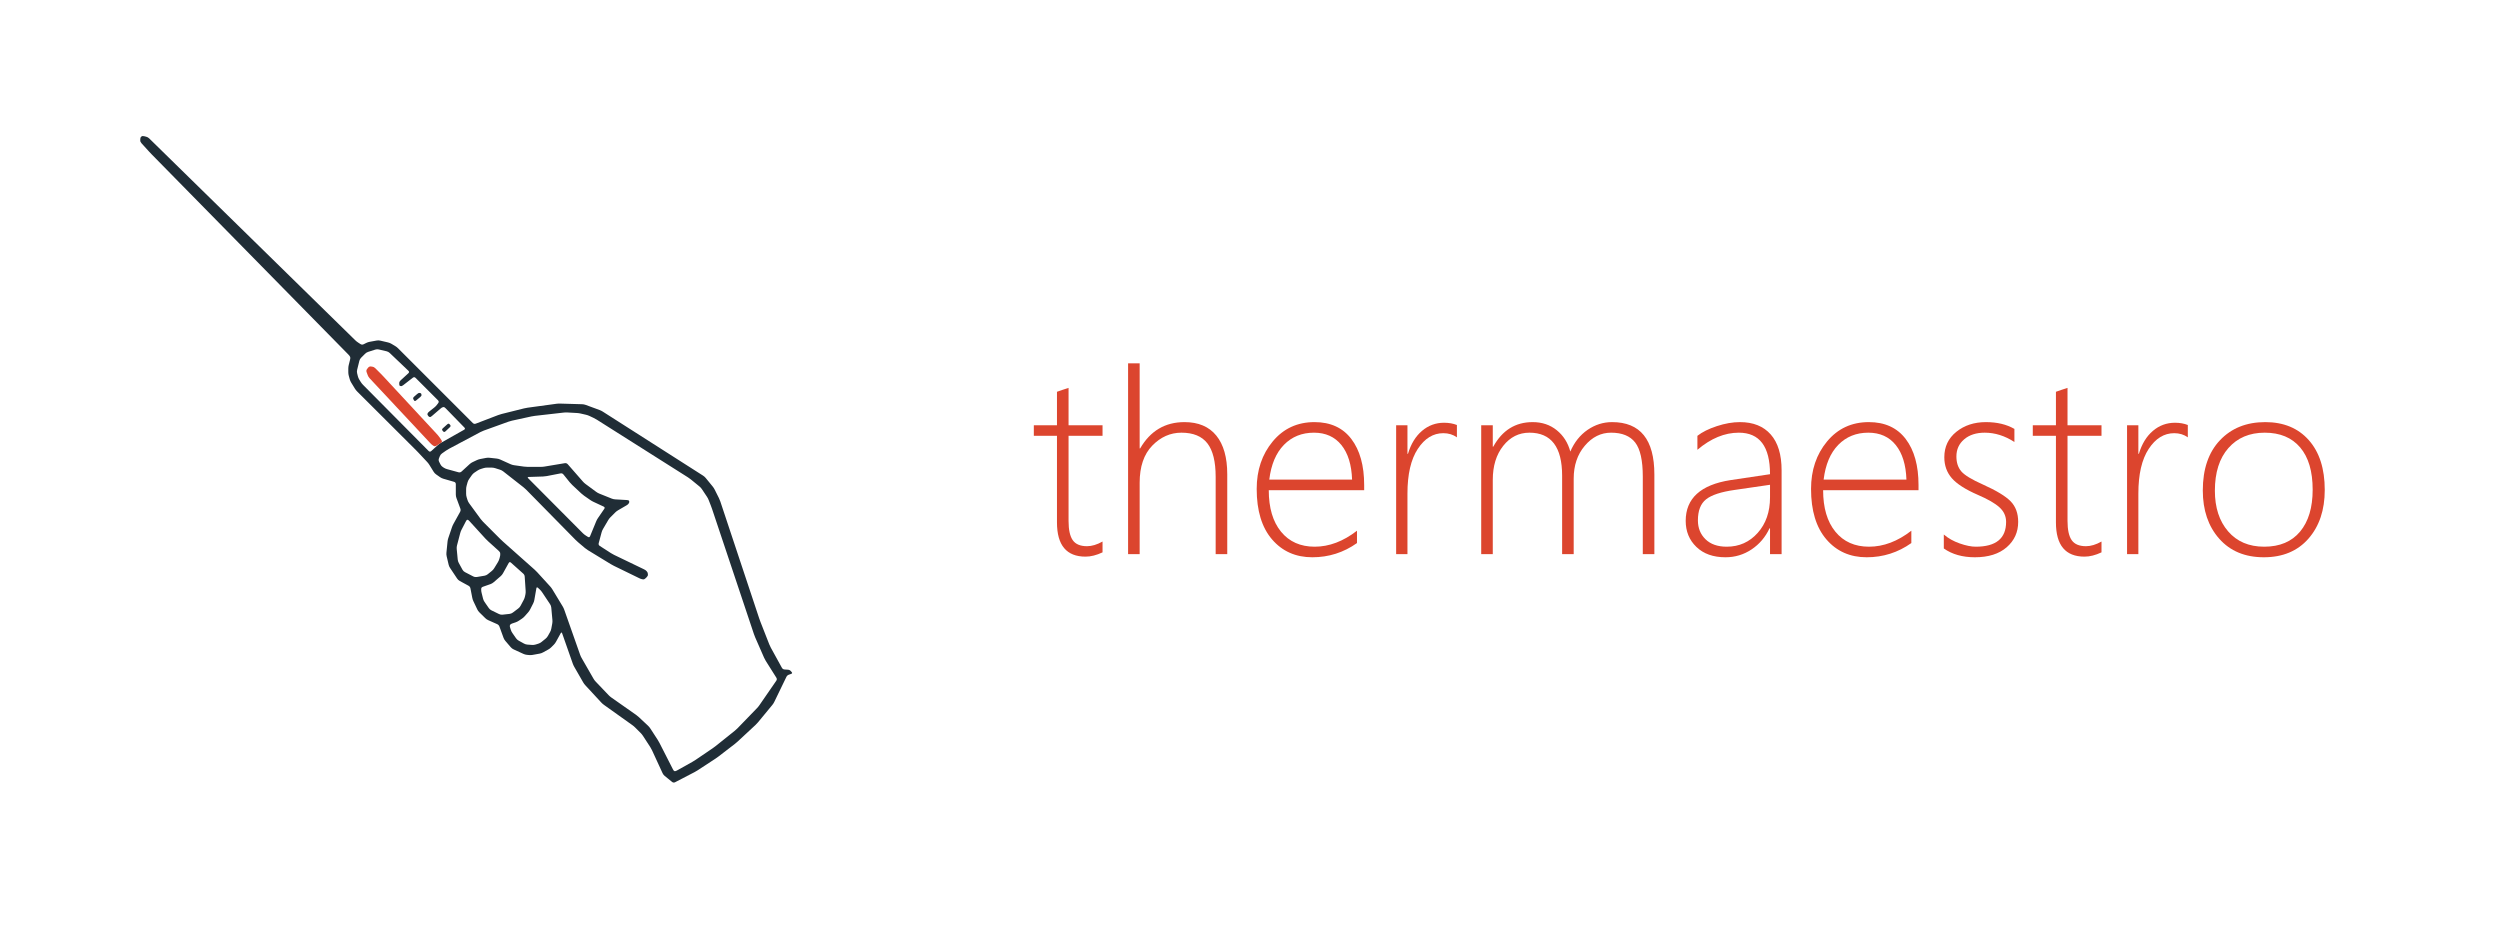
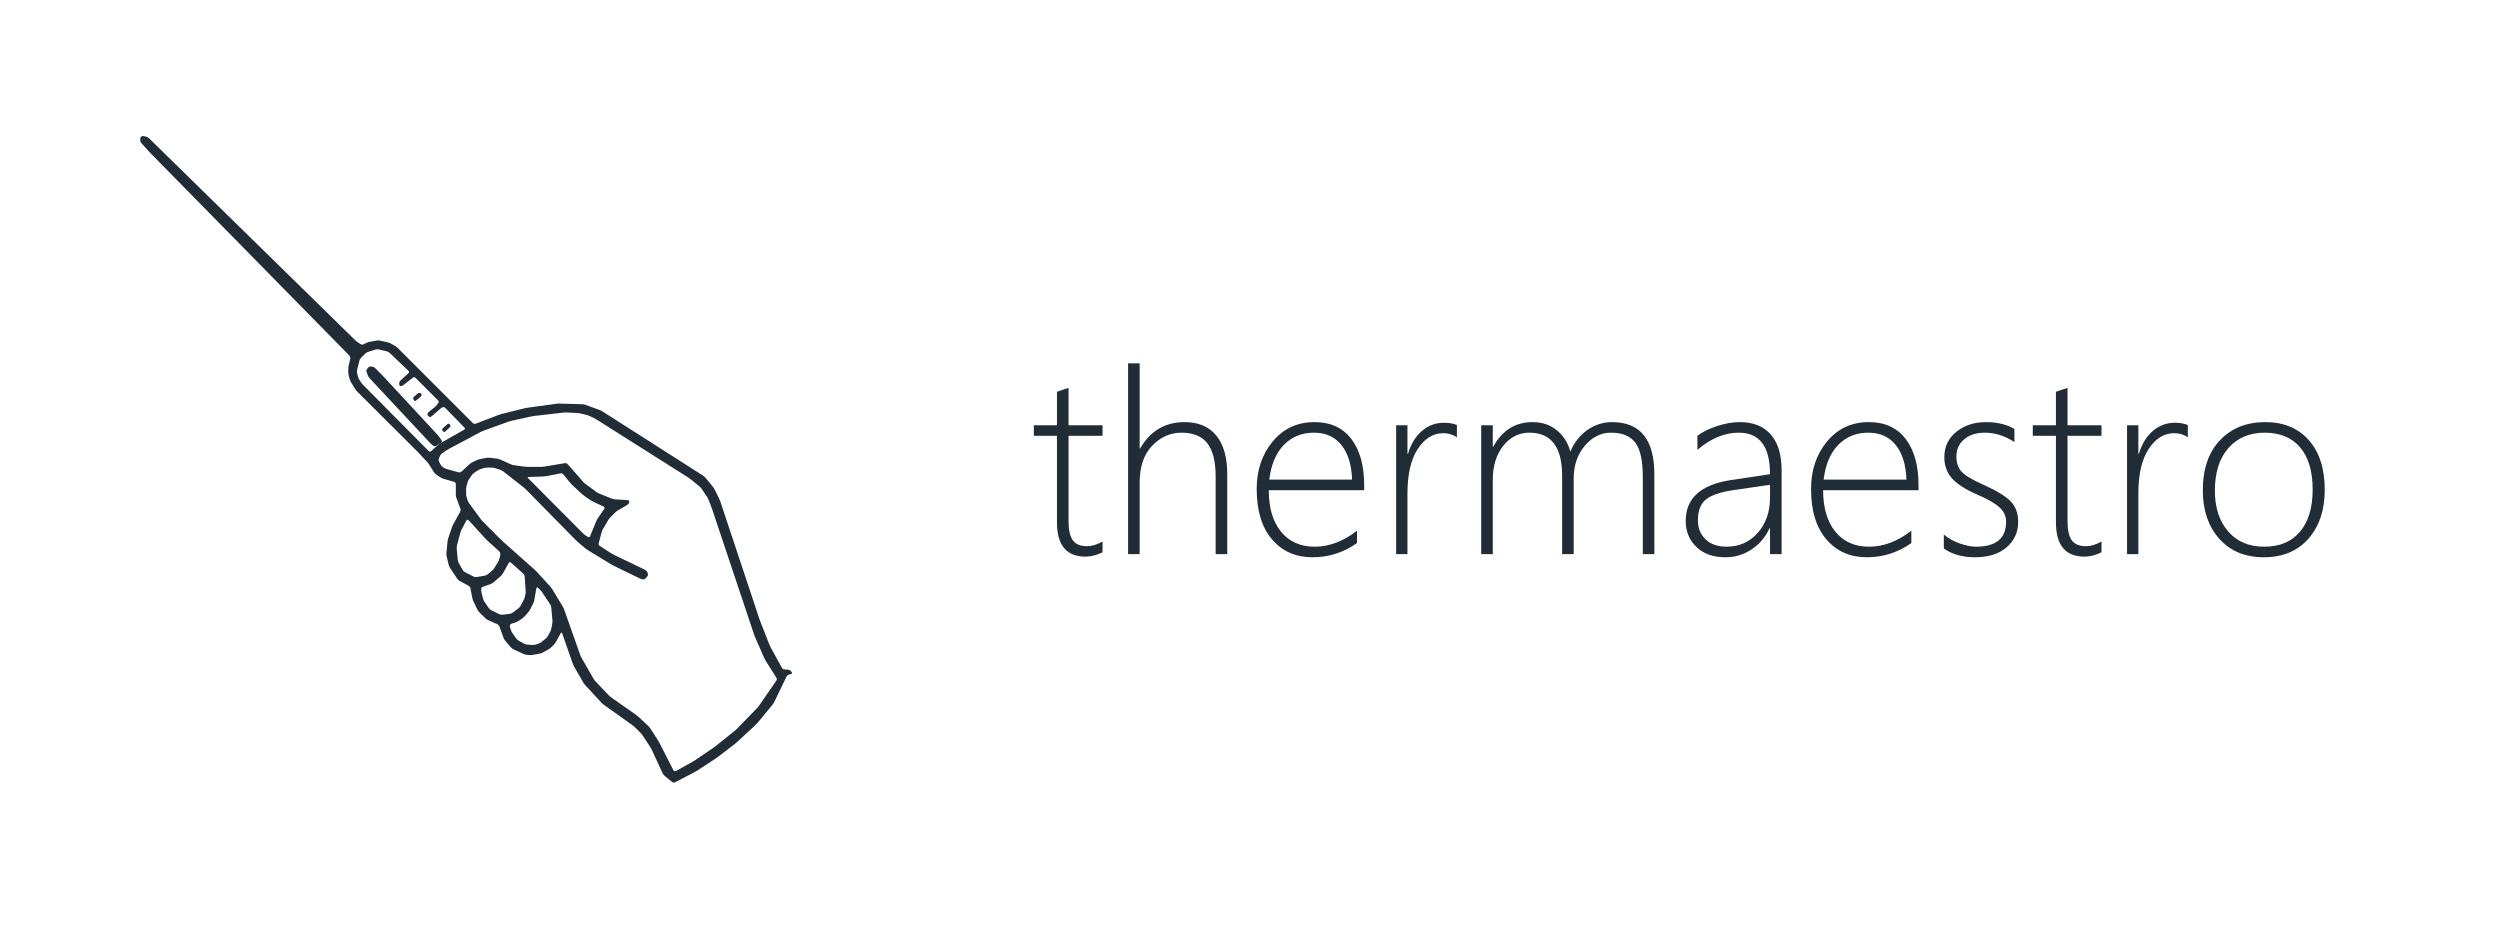
- <svg xmlns="http://www.w3.org/2000/svg" width="194" height="72" viewBox="0 0 194 72" role="img" aria-label="Thermaestro horizontal logo with lowercase outlined wordmark">
+ <svg xmlns="http://www.w3.org/2000/svg" width="194" height="72" viewBox="0 0 194 72" role="img" aria-label="Thermaestro horizontal logo with lowercase outlined wordmark in ink">
  <g transform="translate(8 8) scale(0.05714286) translate(-65 -45)">
    <path id="ink-shape" fill="#202D36" fill-rule="evenodd" d="M 116.58 90.83 L 117.42 90.17 Q 118.40 89.40 120.83 89.99 L 123.37 90.61 Q 125.80 91.20 127.59 92.95 L 407.41 367.05 Q 409.20 368.80 411.30 370.16 L 414.50 372.24 Q 416.60 373.60 418.84 372.48 L 422.36 370.72 Q 424.60 369.60 427.06 369.16 L 436.54 367.44 Q 439.00 367.00 441.43 367.57 L 451.97 370.03 Q 454.40 370.60 456.55 371.88 L 461.65 374.92 Q 463.80 376.20 465.57 377.97 L 567.03 479.43 Q 568.80 481.20 571.13 480.31 L 601.47 468.69 Q 603.80 467.80 606.23 467.19 L 636.57 459.61 Q 639.00 459.00 641.48 458.66 L 680.52 453.34 Q 683.00 453.00 685.50 453.07 L 715.50 453.93 Q 718.00 454.00 720.35 454.86 L 739.05 461.74 Q 741.40 462.60 743.51 463.94 L 879.69 550.86 Q 881.80 552.20 883.38 554.13 L 892.82 565.67 Q 894.40 567.60 895.52 569.84 L 901.28 581.36 Q 902.40 583.60 903.19 585.97 L 956.01 744.83 Q 956.80 747.20 957.71 749.53 L 969.69 780.07 Q 970.60 782.40 971.81 784.59 L 986.79 811.81 Q 988.00 814.00 990.49 814.16 L 994.91 814.44 Q 997.40 814.60 998.87 816.28 L 1000.13 817.72 Q 1001.60 819.40 999.23 820.21 L 996.37 821.19 Q 994.00 822.00 992.91 824.25 L 976.49 858.15 Q 975.40 860.40 973.81 862.33 L 954.39 885.87 Q 952.80 887.80 950.97 889.50 L 926.63 912.10 Q 924.80 913.80 922.82 915.32 L 900.78 932.28 Q 898.80 933.80 896.71 935.17 L 872.49 951.03 Q 870.40 952.40 868.18 953.55 L 841.82 967.25 Q 839.60 968.40 837.66 966.82 L 827.74 958.78 Q 825.80 957.20 824.75 954.93 L 810.45 923.87 Q 809.40 921.60 808.04 919.50 L 798.16 904.30 Q 796.80 902.20 795.03 900.43 L 787.57 892.97 Q 785.80 891.20 783.77 889.75 L 745.23 862.25 Q 743.20 860.80 741.50 858.97 L 719.90 835.63 Q 718.20 833.80 716.95 831.63 L 704.85 810.57 Q 703.60 808.40 702.77 806.04 L 688.43 765.16 Q 687.60 762.80 686.40 764.99 L 680.00 776.61 Q 678.80 778.80 677.03 780.57 L 673.57 784.03 Q 671.80 785.80 669.61 787.01 L 662.39 790.99 Q 660.20 792.20 657.74 792.64 L 648.26 794.36 Q 645.80 794.80 643.31 794.54 L 640.49 794.26 Q 638.00 794.00 635.73 792.95 L 622.47 786.85 Q 620.20 785.80 618.58 783.90 L 611.22 775.30 Q 609.60 773.40 608.75 771.05 L 603.25 755.95 Q 602.40 753.60 600.12 752.58 L 588.08 747.22 Q 585.80 746.20 584.02 744.45 L 575.98 736.55 Q 574.20 734.80 573.13 732.54 L 567.87 721.46 Q 566.80 719.20 566.33 716.75 L 563.87 704.05 Q 563.40 701.60 561.20 700.41 L 549.40 693.99 Q 547.20 692.80 545.81 690.72 L 536.19 676.28 Q 534.80 674.20 534.23 671.77 L 531.57 660.43 Q 531.00 658.00 531.25 655.51 L 532.75 640.49 Q 533.00 638.00 533.81 635.63 L 538.79 620.97 Q 539.60 618.60 540.81 616.41 L 549.79 600.19 Q 551.00 598.00 550.14 595.65 L 544.86 581.35 Q 544.00 579.00 544.00 576.50 L 544.00 562.50 Q 544.00 560.00 541.60 559.31 L 527.00 555.09 Q 524.60 554.40 522.55 552.96 L 517.25 549.24 Q 515.20 547.80 513.89 545.67 L 508.11 536.33 Q 506.80 534.20 505.09 532.38 L 493.51 520.02 Q 491.80 518.20 490.03 516.43 L 409.97 436.57 Q 408.20 434.80 406.89 432.67 L 401.91 424.53 Q 400.60 422.40 399.93 419.99 L 398.67 415.41 Q 398.00 413.00 398.00 410.50 L 398.00 405.50 Q 398.00 403.00 398.61 400.57 L 400.39 393.43 Q 401.00 391.00 400.58 390.02 L 400.22 389.18 Q 399.80 388.20 398.05 386.42 L 130.95 114.58 Q 129.20 112.80 127.52 110.95 L 117.08 99.45 Q 115.40 97.60 115.47 95.50 L 115.53 93.70 Q 115.60 91.60 116.58 90.83 Z M 413.00 395.03 L 410.00 407.17 Q 409.40 409.60 410.01 412.03 L 410.99 415.97 Q 411.60 418.40 412.92 420.52 L 414.88 423.68 Q 416.20 425.80 417.96 427.58 L 507.04 517.42 Q 508.80 519.20 510.65 517.52 L 519.75 509.28 Q 521.60 507.60 523.78 506.37 L 555.22 488.63 Q 557.40 487.40 555.66 485.61 L 530.14 459.39 Q 528.40 457.60 527.28 457.81 L 526.32 457.99 Q 525.20 458.20 523.30 459.83 L 511.50 469.97 Q 509.60 471.60 508.76 471.32 L 508.04 471.08 Q 507.20 470.80 506.50 469.75 L 505.90 468.85 Q 505.20 467.80 505.55 466.89 L 505.85 466.11 Q 506.20 465.20 508.16 463.65 L 514.84 458.35 Q 516.80 456.80 518.30 454.80 L 520.10 452.40 Q 521.60 450.40 519.83 448.63 L 489.37 418.17 Q 487.60 416.40 485.63 417.93 L 472.57 428.07 Q 470.60 429.60 469.41 429.32 L 468.39 429.08 Q 467.20 428.80 467.20 426.84 L 467.20 425.16 Q 467.20 423.20 469.04 421.51 L 479.56 411.89 Q 481.40 410.20 479.59 408.48 L 454.21 384.32 Q 452.40 382.60 449.97 382.03 L 439.43 379.57 Q 437.00 379.00 434.62 379.76 L 424.98 382.84 Q 422.60 383.60 420.83 385.37 L 415.37 390.83 Q 413.60 392.60 413.00 395.03 Z M 487.28 443.75 L 491.52 440.05 Q 493.40 438.40 494.66 438.61 L 495.74 438.79 Q 497.00 439.00 497.21 440.26 L 497.39 441.34 Q 497.60 442.60 495.68 444.20 L 490.12 448.80 Q 488.20 450.40 487.22 448.65 L 486.38 447.15 Q 485.40 445.40 487.28 443.75 Z M 526.46 486.53 L 532.34 481.27 Q 534.20 479.60 535.39 481.00 L 536.41 482.20 Q 537.60 483.60 535.77 485.31 L 530.03 490.69 Q 528.20 492.40 526.94 490.93 L 525.86 489.67 Q 524.60 488.20 526.46 486.53 Z M 577.26 528.33 L 584.94 526.87 Q 587.40 526.40 589.89 526.67 L 599.51 527.73 Q 602.00 528.00 604.28 529.03 L 618.32 535.37 Q 620.60 536.40 623.08 536.75 L 636.52 538.65 Q 639.00 539.00 641.50 539.00 L 659.50 539.00 Q 662.00 539.00 664.47 538.59 L 691.93 534.01 Q 694.40 533.60 696.05 535.48 L 716.55 558.92 Q 718.20 560.80 720.21 562.29 L 734.59 572.91 Q 736.60 574.40 738.92 575.33 L 755.68 582.07 Q 758.00 583.00 760.50 583.14 L 776.30 584.06 Q 778.80 584.20 779.15 585.11 L 779.45 585.89 Q 779.80 586.80 779.17 587.92 L 778.63 588.88 Q 778.00 590.00 775.84 591.26 L 764.36 597.94 Q 762.20 599.20 760.43 600.97 L 753.97 607.43 Q 752.20 609.20 750.94 611.36 L 743.86 623.44 Q 742.60 625.60 741.95 628.01 L 738.05 642.59 Q 737.40 645.00 739.50 646.36 L 754.50 656.04 Q 756.60 657.40 758.85 658.49 L 799.55 678.11 Q 801.80 679.20 802.78 680.32 L 803.62 681.28 Q 804.60 682.40 804.74 684.01 L 804.86 685.39 Q 805.00 687.00 803.25 688.75 L 801.75 690.25 Q 800.00 692.00 798.46 691.79 L 797.14 691.61 Q 795.60 691.40 793.35 690.31 L 758.85 673.49 Q 756.60 672.40 754.47 671.10 L 723.33 652.10 Q 721.20 650.80 719.29 649.19 L 710.11 641.41 Q 708.20 639.80 706.45 638.02 L 639.55 569.98 Q 637.80 568.20 635.83 566.66 L 608.37 545.14 Q 606.40 543.60 604.02 542.85 L 597.38 540.75 Q 595.00 540.00 592.50 540.00 L 586.50 540.00 Q 584.00 540.00 581.61 540.74 L 577.99 541.86 Q 575.60 542.60 573.52 543.99 L 569.28 546.81 Q 567.20 548.20 565.76 550.25 L 562.04 555.55 Q 560.60 557.60 559.93 560.01 L 558.67 564.59 Q 558.00 567.00 558.00 569.50 L 558.00 575.50 Q 558.00 578.00 558.74 580.39 L 559.86 584.01 Q 560.60 586.40 562.08 588.42 L 577.72 609.78 Q 579.20 611.80 580.97 613.57 L 604.43 637.03 Q 606.20 638.80 608.07 640.46 L 650.93 678.54 Q 652.80 680.20 654.49 682.05 L 672.11 701.35 Q 673.80 703.20 675.10 705.34 L 689.10 728.46 Q 690.40 730.60 691.23 732.96 L 712.77 794.04 Q 713.60 796.40 714.84 798.57 L 730.96 826.63 Q 732.20 828.80 733.93 830.61 L 751.47 848.99 Q 753.20 850.80 755.25 852.24 L 788.75 875.76 Q 790.80 877.20 792.62 878.91 L 804.98 890.49 Q 806.80 892.20 808.16 894.30 L 818.04 909.50 Q 819.40 911.60 820.54 913.83 L 838.86 949.77 Q 840.00 952.00 840.84 952.14 L 841.56 952.26 Q 842.40 952.40 844.58 951.18 L 865.22 939.62 Q 867.40 938.40 869.47 937.00 L 892.73 921.20 Q 894.80 919.80 896.75 918.24 L 922.85 897.36 Q 924.80 895.80 926.54 894.00 L 953.06 866.60 Q 954.80 864.80 956.22 862.74 L 979.18 829.46 Q 980.60 827.40 979.27 825.28 L 964.93 802.52 Q 963.60 800.40 962.60 798.11 L 950.60 770.69 Q 949.60 768.40 948.81 766.03 L 891.99 596.17 Q 891.20 593.80 890.28 591.47 L 887.32 583.93 Q 886.40 581.60 885.01 579.52 L 878.19 569.28 Q 876.80 567.20 874.87 565.62 L 863.33 556.18 Q 861.40 554.60 859.29 553.26 L 735.51 474.94 Q 733.40 473.60 731.14 472.54 L 725.46 469.86 Q 723.20 468.80 720.76 468.24 L 713.44 466.56 Q 711.00 466.00 708.50 465.86 L 695.50 465.14 Q 693.00 465.00 690.52 465.28 L 651.48 469.72 Q 649.00 470.00 646.56 470.53 L 620.24 476.27 Q 617.80 476.80 615.45 477.65 L 581.95 489.75 Q 579.60 490.60 577.39 491.77 L 534.81 514.43 Q 532.60 515.60 530.55 517.04 L 525.25 520.76 Q 523.20 522.20 522.28 524.53 L 521.12 527.47 Q 520.20 529.80 521.32 532.04 L 523.08 535.56 Q 524.20 537.80 526.09 539.06 L 527.71 540.14 Q 529.60 541.40 532.01 542.06 L 547.59 546.34 Q 550.00 547.00 551.84 545.31 L 562.76 535.29 Q 564.60 533.60 566.86 532.54 L 572.54 529.86 Q 574.80 528.80 577.26 528.33 Z M 662.50 552.08 L 643.10 552.72 Q 640.60 552.80 642.36 554.57 L 716.44 629.03 Q 718.20 630.80 720.31 632.15 L 723.29 634.05 Q 725.40 635.40 726.35 633.09 L 734.65 612.91 Q 735.60 610.60 737.02 608.54 L 745.58 596.06 Q 747.00 594.00 744.74 592.94 L 730.86 586.46 Q 728.60 585.40 726.55 583.98 L 718.25 578.22 Q 716.20 576.80 714.38 575.09 L 702.02 563.51 Q 700.20 561.80 698.63 559.85 L 690.17 549.35 Q 688.60 547.40 686.15 547.88 L 667.45 551.52 Q 665.00 552.00 662.50 552.08 Z M 603.09 664.00 L 603.71 661.80 Q 604.40 659.40 604.33 657.79 L 604.27 656.41 Q 604.20 654.80 602.34 653.13 L 587.66 639.87 Q 585.80 638.20 584.12 636.35 L 562.68 612.85 Q 561.00 611.00 560.23 610.93 L 559.57 610.87 Q 558.80 610.80 557.65 613.02 L 551.75 624.38 Q 550.60 626.60 549.97 629.02 L 545.63 645.58 Q 545.00 648.00 545.23 650.49 L 546.57 664.71 Q 546.80 667.20 547.99 669.40 L 553.01 678.60 Q 554.20 680.80 556.42 681.95 L 567.78 687.85 Q 570.00 689.00 572.47 688.58 L 582.93 686.82 Q 585.40 686.40 587.34 684.83 L 592.86 680.37 Q 594.80 678.80 596.11 676.67 L 601.09 668.53 Q 602.40 666.40 603.09 664.00 Z M 578.53 704.35 L 578.47 705.85 Q 578.40 707.60 579.01 710.03 L 580.99 717.97 Q 581.60 720.40 583.02 722.45 L 588.78 730.75 Q 590.20 732.80 592.45 733.89 L 602.75 738.91 Q 605.00 740.00 607.48 739.72 L 616.92 738.68 Q 619.40 738.40 621.40 736.89 L 628.80 731.31 Q 630.80 729.80 631.97 727.59 L 636.23 719.61 Q 637.40 717.40 637.93 714.96 L 638.47 712.44 Q 639.00 710.00 638.84 707.51 L 637.56 688.09 Q 637.40 685.60 635.53 683.94 L 618.87 669.06 Q 617.00 667.40 615.79 669.59 L 608.01 683.61 Q 606.80 685.80 604.91 687.44 L 595.29 695.76 Q 593.40 697.40 591.04 698.23 L 580.96 701.77 Q 578.60 702.60 578.53 704.35 Z M 673.66 758.74 L 674.94 751.86 Q 675.40 749.40 675.17 746.91 L 673.63 730.09 Q 673.40 727.60 672.01 725.52 L 661.19 709.28 Q 659.80 707.20 657.97 705.49 L 655.63 703.31 Q 653.80 701.60 653.37 704.06 L 650.63 719.74 Q 650.20 722.20 649.07 724.43 L 644.93 732.57 Q 643.80 734.80 642.14 736.67 L 637.46 741.93 Q 635.80 743.80 633.72 745.19 L 629.48 748.01 Q 627.40 749.40 625.03 750.19 L 620.77 751.61 Q 618.40 752.40 617.91 753.31 L 617.49 754.09 Q 617.00 755.00 617.75 757.38 L 618.65 760.22 Q 619.40 762.60 620.83 764.65 L 625.77 771.75 Q 627.20 773.80 629.39 775.01 L 636.61 778.99 Q 638.80 780.20 641.29 780.38 L 647.51 780.82 Q 650.00 781.00 652.39 780.26 L 656.01 779.14 Q 658.40 778.40 660.34 776.83 L 665.86 772.37 Q 667.80 770.80 669.03 768.62 L 671.97 763.38 Q 673.20 761.20 673.66 758.74 Z" />
-     <path id="temperature-reading" fill="#DC452E" fill-rule="evenodd" d="M 423.54 406.04 L 424.86 404.36 Q 426.40 402.40 428.64 402.68 L 430.56 402.92 Q 432.80 403.20 434.57 404.97 L 442.03 412.43 Q 443.80 414.20 445.50 416.03 L 519.10 495.37 Q 520.80 497.20 522.19 499.28 L 524.61 502.92 Q 526.00 505.00 523.89 506.34 L 517.71 510.26 Q 515.60 511.60 514.06 510.62 L 512.74 509.78 Q 511.20 508.80 509.49 506.97 L 426.91 418.63 Q 425.20 416.80 424.35 414.45 L 422.85 410.35 Q 422.00 408.00 423.54 406.04 Z" />
+     <path id="temperature-reading" fill="#202D36" fill-rule="evenodd" d="M 423.54 406.04 L 424.86 404.36 Q 426.40 402.40 428.64 402.68 L 430.56 402.92 Q 432.80 403.20 434.57 404.97 L 442.03 412.43 Q 443.80 414.20 445.50 416.03 L 519.10 495.37 Q 520.80 497.20 522.19 499.28 L 524.61 502.92 Q 526.00 505.00 523.89 506.34 L 517.71 510.26 Q 515.60 511.60 514.06 510.62 L 512.74 509.78 Q 511.20 508.80 509.49 506.97 L 426.91 418.63 Q 425.20 416.80 424.35 414.45 L 422.85 410.35 Q 422.00 408.00 423.54 406.04 Z" />
  </g>
  <g id="outlined-wordmark" transform="translate(80 13)">
-     <path fill="#DC452E" transform="translate(0 30)" d="M5.557 -0.137Q4.854 0.195 4.238 0.195Q2.021 0.195 2.021 -2.461L2.021 -9.18L0.225 -9.18L0.225 -10L2.021 -10L2.021 -12.598Q2.236 -12.676 2.471 -12.754Q2.705 -12.822 2.92 -12.9L2.92 -10L5.557 -10L5.557 -9.18L2.92 -9.18L2.92 -2.578Q2.92 -1.543 3.247 -1.079Q3.574 -0.615 4.355 -0.615Q4.912 -0.615 5.557 -0.977L5.557 -0.137Z" />
-     <path fill="#DC452E" transform="translate(5.9375 30)" d="M8.398 0L8.398 -5.996Q8.398 -7.773 7.754 -8.599Q7.109 -9.424 5.742 -9.424Q4.453 -9.424 3.477 -8.418Q2.5 -7.412 2.5 -5.537L2.5 0L1.602 0L1.602 -14.805L2.5 -14.805L2.5 -8.203L2.539 -8.203Q3.721 -10.244 5.977 -10.244Q7.598 -10.244 8.447 -9.199Q9.297 -8.154 9.297 -6.201L9.297 0L8.398 0Z" />
-     <path fill="#DC452E" transform="translate(16.6406 30)" d="M1.816 -4.961Q1.816 -2.9 2.769 -1.738Q3.721 -0.576 5.381 -0.576Q7.061 -0.576 8.662 -1.816L8.662 -0.859Q7.109 0.244 5.195 0.244Q3.262 0.244 2.07 -1.143Q0.879 -2.529 0.879 -5.059Q0.879 -7.246 2.124 -8.745Q3.369 -10.244 5.361 -10.244Q7.227 -10.244 8.223 -8.936Q9.219 -7.627 9.219 -5.361L9.219 -4.961L1.816 -4.961ZM8.281 -5.781Q8.223 -7.51 7.451 -8.467Q6.68 -9.424 5.322 -9.424Q3.916 -9.424 2.993 -8.481Q2.07 -7.539 1.855 -5.781L8.281 -5.781Z" />
-     <path fill="#DC452E" transform="translate(26.7383 30)" d="M6.318 -9.062Q5.869 -9.385 5.264 -9.385Q4.082 -9.385 3.281 -8.164Q2.48 -6.943 2.48 -4.697L2.48 0L1.602 0L1.602 -10L2.48 -10L2.48 -7.783L2.52 -7.783Q2.861 -8.926 3.604 -9.561Q4.346 -10.195 5.322 -10.195Q5.879 -10.195 6.318 -10.02L6.318 -9.062Z" />
-     <path fill="#DC452E" transform="translate(33.3398 30)" d="M14.141 0L14.141 -6.016Q14.141 -7.9 13.55 -8.662Q12.959 -9.424 11.68 -9.424Q10.498 -9.424 9.639 -8.408Q8.779 -7.393 8.779 -5.859L8.779 0L7.881 0L7.881 -6.084Q7.881 -9.424 5.342 -9.424Q4.121 -9.424 3.311 -8.403Q2.5 -7.383 2.5 -5.762L2.5 0L1.602 0L1.602 -10L2.5 -10L2.5 -8.34L2.539 -8.34Q3.584 -10.244 5.596 -10.244Q6.689 -10.244 7.466 -9.614Q8.242 -8.984 8.516 -7.959Q8.984 -9.043 9.858 -9.644Q10.732 -10.244 11.758 -10.244Q15.039 -10.244 15.039 -6.182L15.039 0L14.141 0Z" />
-     <path fill="#DC452E" transform="translate(49.7754 30)" d="M7.578 0L7.578 -2.002L7.539 -2.002Q7.061 -0.977 6.147 -0.366Q5.234 0.244 4.121 0.244Q2.695 0.244 1.865 -0.557Q1.035 -1.357 1.035 -2.578Q1.035 -5.195 4.502 -5.742L7.578 -6.201Q7.578 -9.424 5.156 -9.424Q3.506 -9.424 1.943 -8.096L1.943 -9.18Q2.5 -9.619 3.452 -9.932Q4.404 -10.244 5.244 -10.244Q6.787 -10.244 7.632 -9.287Q8.477 -8.33 8.477 -6.504L8.477 0L7.578 0ZM4.824 -4.98Q3.252 -4.756 2.617 -4.253Q1.982 -3.75 1.982 -2.617Q1.982 -1.729 2.573 -1.152Q3.164 -0.576 4.219 -0.576Q5.664 -0.576 6.621 -1.646Q7.578 -2.715 7.578 -4.404L7.578 -5.381L4.824 -4.98Z" />
-     <path fill="#DC452E" transform="translate(59.6582 30)" d="M1.816 -4.961Q1.816 -2.9 2.769 -1.738Q3.721 -0.576 5.381 -0.576Q7.061 -0.576 8.662 -1.816L8.662 -0.859Q7.109 0.244 5.195 0.244Q3.262 0.244 2.07 -1.143Q0.879 -2.529 0.879 -5.059Q0.879 -7.246 2.124 -8.745Q3.369 -10.244 5.361 -10.244Q7.227 -10.244 8.223 -8.936Q9.219 -7.627 9.219 -5.361L9.219 -4.961L1.816 -4.961ZM8.281 -5.781Q8.223 -7.51 7.451 -8.467Q6.68 -9.424 5.322 -9.424Q3.916 -9.424 2.993 -8.481Q2.07 -7.539 1.855 -5.781L8.281 -5.781Z" />
-     <path fill="#DC452E" transform="translate(69.7559 30)" d="M1.084 -0.439L1.084 -1.523Q1.592 -1.084 2.314 -0.83Q3.037 -0.576 3.564 -0.576Q5.918 -0.576 5.918 -2.5Q5.918 -3.164 5.4 -3.633Q4.883 -4.102 3.721 -4.6Q2.285 -5.225 1.704 -5.894Q1.123 -6.562 1.123 -7.52Q1.123 -8.74 2.056 -9.492Q2.988 -10.244 4.355 -10.244Q5.645 -10.244 6.562 -9.717L6.562 -8.701Q5.449 -9.424 4.258 -9.424Q3.271 -9.424 2.666 -8.911Q2.061 -8.398 2.061 -7.578Q2.061 -6.865 2.441 -6.421Q2.822 -5.977 4.121 -5.4Q5.684 -4.697 6.27 -4.097Q6.855 -3.496 6.855 -2.5Q6.855 -1.309 5.962 -0.532Q5.068 0.244 3.496 0.244Q2.051 0.244 1.084 -0.439Z" />
-     <path fill="#DC452E" transform="translate(77.5195 30)" d="M5.557 -0.137Q4.854 0.195 4.238 0.195Q2.021 0.195 2.021 -2.461L2.021 -9.18L0.225 -9.18L0.225 -10L2.021 -10L2.021 -12.598Q2.236 -12.676 2.471 -12.754Q2.705 -12.822 2.92 -12.9L2.92 -10L5.557 -10L5.557 -9.18L2.92 -9.18L2.92 -2.578Q2.92 -1.543 3.247 -1.079Q3.574 -0.615 4.355 -0.615Q4.912 -0.615 5.557 -0.977L5.557 -0.137Z" />
-     <path fill="#DC452E" transform="translate(83.457 30)" d="M6.318 -9.062Q5.869 -9.385 5.264 -9.385Q4.082 -9.385 3.281 -8.164Q2.48 -6.943 2.48 -4.697L2.48 0L1.602 0L1.602 -10L2.48 -10L2.48 -7.783L2.52 -7.783Q2.861 -8.926 3.604 -9.561Q4.346 -10.195 5.322 -10.195Q5.879 -10.195 6.318 -10.02L6.318 -9.062Z" />
-     <path fill="#DC452E" transform="translate(90.0586 30)" d="M5.615 0.244Q3.428 0.244 2.153 -1.196Q0.879 -2.637 0.879 -4.941Q0.879 -7.432 2.212 -8.838Q3.545 -10.244 5.723 -10.244Q7.861 -10.244 9.102 -8.848Q10.342 -7.451 10.342 -4.98Q10.342 -2.646 9.077 -1.201Q7.812 0.244 5.615 0.244ZM5.684 -9.424Q3.916 -9.424 2.866 -8.232Q1.816 -7.041 1.816 -4.922Q1.816 -2.959 2.842 -1.768Q3.867 -0.576 5.645 -0.576Q7.451 -0.576 8.428 -1.748Q9.404 -2.92 9.404 -5Q9.404 -7.139 8.433 -8.281Q7.461 -9.424 5.684 -9.424Z" />
+     <path fill="#202D36" transform="translate(0 30)" d="M5.557 -0.137Q4.854 0.195 4.238 0.195Q2.021 0.195 2.021 -2.461L2.021 -9.18L0.225 -9.18L0.225 -10L2.021 -10L2.021 -12.598Q2.236 -12.676 2.471 -12.754Q2.705 -12.822 2.92 -12.9L2.92 -10L5.557 -10L5.557 -9.18L2.92 -9.18L2.92 -2.578Q2.92 -1.543 3.247 -1.079Q3.574 -0.615 4.355 -0.615Q4.912 -0.615 5.557 -0.977L5.557 -0.137Z" />
+     <path fill="#202D36" transform="translate(5.9375 30)" d="M8.398 0L8.398 -5.996Q8.398 -7.773 7.754 -8.599Q7.109 -9.424 5.742 -9.424Q4.453 -9.424 3.477 -8.418Q2.5 -7.412 2.5 -5.537L2.5 0L1.602 0L1.602 -14.805L2.5 -14.805L2.5 -8.203L2.539 -8.203Q3.721 -10.244 5.977 -10.244Q7.598 -10.244 8.447 -9.199Q9.297 -8.154 9.297 -6.201L9.297 0L8.398 0Z" />
+     <path fill="#202D36" transform="translate(16.6406 30)" d="M1.816 -4.961Q1.816 -2.9 2.769 -1.738Q3.721 -0.576 5.381 -0.576Q7.061 -0.576 8.662 -1.816L8.662 -0.859Q7.109 0.244 5.195 0.244Q3.262 0.244 2.07 -1.143Q0.879 -2.529 0.879 -5.059Q0.879 -7.246 2.124 -8.745Q3.369 -10.244 5.361 -10.244Q7.227 -10.244 8.223 -8.936Q9.219 -7.627 9.219 -5.361L9.219 -4.961L1.816 -4.961ZM8.281 -5.781Q8.223 -7.51 7.451 -8.467Q6.68 -9.424 5.322 -9.424Q3.916 -9.424 2.993 -8.481Q2.07 -7.539 1.855 -5.781L8.281 -5.781Z" />
+     <path fill="#202D36" transform="translate(26.7383 30)" d="M6.318 -9.062Q5.869 -9.385 5.264 -9.385Q4.082 -9.385 3.281 -8.164Q2.48 -6.943 2.48 -4.697L2.48 0L1.602 0L1.602 -10L2.48 -10L2.48 -7.783L2.52 -7.783Q2.861 -8.926 3.604 -9.561Q4.346 -10.195 5.322 -10.195Q5.879 -10.195 6.318 -10.02L6.318 -9.062Z" />
+     <path fill="#202D36" transform="translate(33.3398 30)" d="M14.141 0L14.141 -6.016Q14.141 -7.9 13.55 -8.662Q12.959 -9.424 11.68 -9.424Q10.498 -9.424 9.639 -8.408Q8.779 -7.393 8.779 -5.859L8.779 0L7.881 0L7.881 -6.084Q7.881 -9.424 5.342 -9.424Q4.121 -9.424 3.311 -8.403Q2.5 -7.383 2.5 -5.762L2.5 0L1.602 0L1.602 -10L2.5 -10L2.5 -8.34L2.539 -8.34Q3.584 -10.244 5.596 -10.244Q6.689 -10.244 7.466 -9.614Q8.242 -8.984 8.516 -7.959Q8.984 -9.043 9.858 -9.644Q10.732 -10.244 11.758 -10.244Q15.039 -10.244 15.039 -6.182L15.039 0L14.141 0Z" />
+     <path fill="#202D36" transform="translate(49.7754 30)" d="M7.578 0L7.578 -2.002L7.539 -2.002Q7.061 -0.977 6.147 -0.366Q5.234 0.244 4.121 0.244Q2.695 0.244 1.865 -0.557Q1.035 -1.357 1.035 -2.578Q1.035 -5.195 4.502 -5.742L7.578 -6.201Q7.578 -9.424 5.156 -9.424Q3.506 -9.424 1.943 -8.096L1.943 -9.18Q2.5 -9.619 3.452 -9.932Q4.404 -10.244 5.244 -10.244Q6.787 -10.244 7.632 -9.287Q8.477 -8.33 8.477 -6.504L8.477 0L7.578 0ZM4.824 -4.98Q3.252 -4.756 2.617 -4.253Q1.982 -3.75 1.982 -2.617Q1.982 -1.729 2.573 -1.152Q3.164 -0.576 4.219 -0.576Q5.664 -0.576 6.621 -1.646Q7.578 -2.715 7.578 -4.404L7.578 -5.381L4.824 -4.98Z" />
+     <path fill="#202D36" transform="translate(59.6582 30)" d="M1.816 -4.961Q1.816 -2.9 2.769 -1.738Q3.721 -0.576 5.381 -0.576Q7.061 -0.576 8.662 -1.816L8.662 -0.859Q7.109 0.244 5.195 0.244Q3.262 0.244 2.07 -1.143Q0.879 -2.529 0.879 -5.059Q0.879 -7.246 2.124 -8.745Q3.369 -10.244 5.361 -10.244Q7.227 -10.244 8.223 -8.936Q9.219 -7.627 9.219 -5.361L9.219 -4.961L1.816 -4.961ZM8.281 -5.781Q8.223 -7.51 7.451 -8.467Q6.68 -9.424 5.322 -9.424Q3.916 -9.424 2.993 -8.481Q2.07 -7.539 1.855 -5.781L8.281 -5.781Z" />
+     <path fill="#202D36" transform="translate(69.7559 30)" d="M1.084 -0.439L1.084 -1.523Q1.592 -1.084 2.314 -0.83Q3.037 -0.576 3.564 -0.576Q5.918 -0.576 5.918 -2.5Q5.918 -3.164 5.4 -3.633Q4.883 -4.102 3.721 -4.6Q2.285 -5.225 1.704 -5.894Q1.123 -6.562 1.123 -7.52Q1.123 -8.74 2.056 -9.492Q2.988 -10.244 4.355 -10.244Q5.645 -10.244 6.562 -9.717L6.562 -8.701Q5.449 -9.424 4.258 -9.424Q3.271 -9.424 2.666 -8.911Q2.061 -8.398 2.061 -7.578Q2.061 -6.865 2.441 -6.421Q2.822 -5.977 4.121 -5.4Q5.684 -4.697 6.27 -4.097Q6.855 -3.496 6.855 -2.5Q6.855 -1.309 5.962 -0.532Q5.068 0.244 3.496 0.244Q2.051 0.244 1.084 -0.439Z" />
+     <path fill="#202D36" transform="translate(77.5195 30)" d="M5.557 -0.137Q4.854 0.195 4.238 0.195Q2.021 0.195 2.021 -2.461L2.021 -9.18L0.225 -9.18L0.225 -10L2.021 -10L2.021 -12.598Q2.236 -12.676 2.471 -12.754Q2.705 -12.822 2.92 -12.9L2.92 -10L5.557 -10L5.557 -9.18L2.92 -9.18L2.92 -2.578Q2.92 -1.543 3.247 -1.079Q3.574 -0.615 4.355 -0.615Q4.912 -0.615 5.557 -0.977L5.557 -0.137Z" />
+     <path fill="#202D36" transform="translate(83.457 30)" d="M6.318 -9.062Q5.869 -9.385 5.264 -9.385Q4.082 -9.385 3.281 -8.164Q2.48 -6.943 2.48 -4.697L2.48 0L1.602 0L1.602 -10L2.48 -10L2.48 -7.783L2.52 -7.783Q2.861 -8.926 3.604 -9.561Q4.346 -10.195 5.322 -10.195Q5.879 -10.195 6.318 -10.02L6.318 -9.062Z" />
+     <path fill="#202D36" transform="translate(90.0586 30)" d="M5.615 0.244Q3.428 0.244 2.153 -1.196Q0.879 -2.637 0.879 -4.941Q0.879 -7.432 2.212 -8.838Q3.545 -10.244 5.723 -10.244Q7.861 -10.244 9.102 -8.848Q10.342 -7.451 10.342 -4.98Q10.342 -2.646 9.077 -1.201Q7.812 0.244 5.615 0.244ZM5.684 -9.424Q3.916 -9.424 2.866 -8.232Q1.816 -7.041 1.816 -4.922Q1.816 -2.959 2.842 -1.768Q3.867 -0.576 5.645 -0.576Q7.451 -0.576 8.428 -1.748Q9.404 -2.92 9.404 -5Q9.404 -7.139 8.433 -8.281Q7.461 -9.424 5.684 -9.424Z" />
  </g>
</svg>
